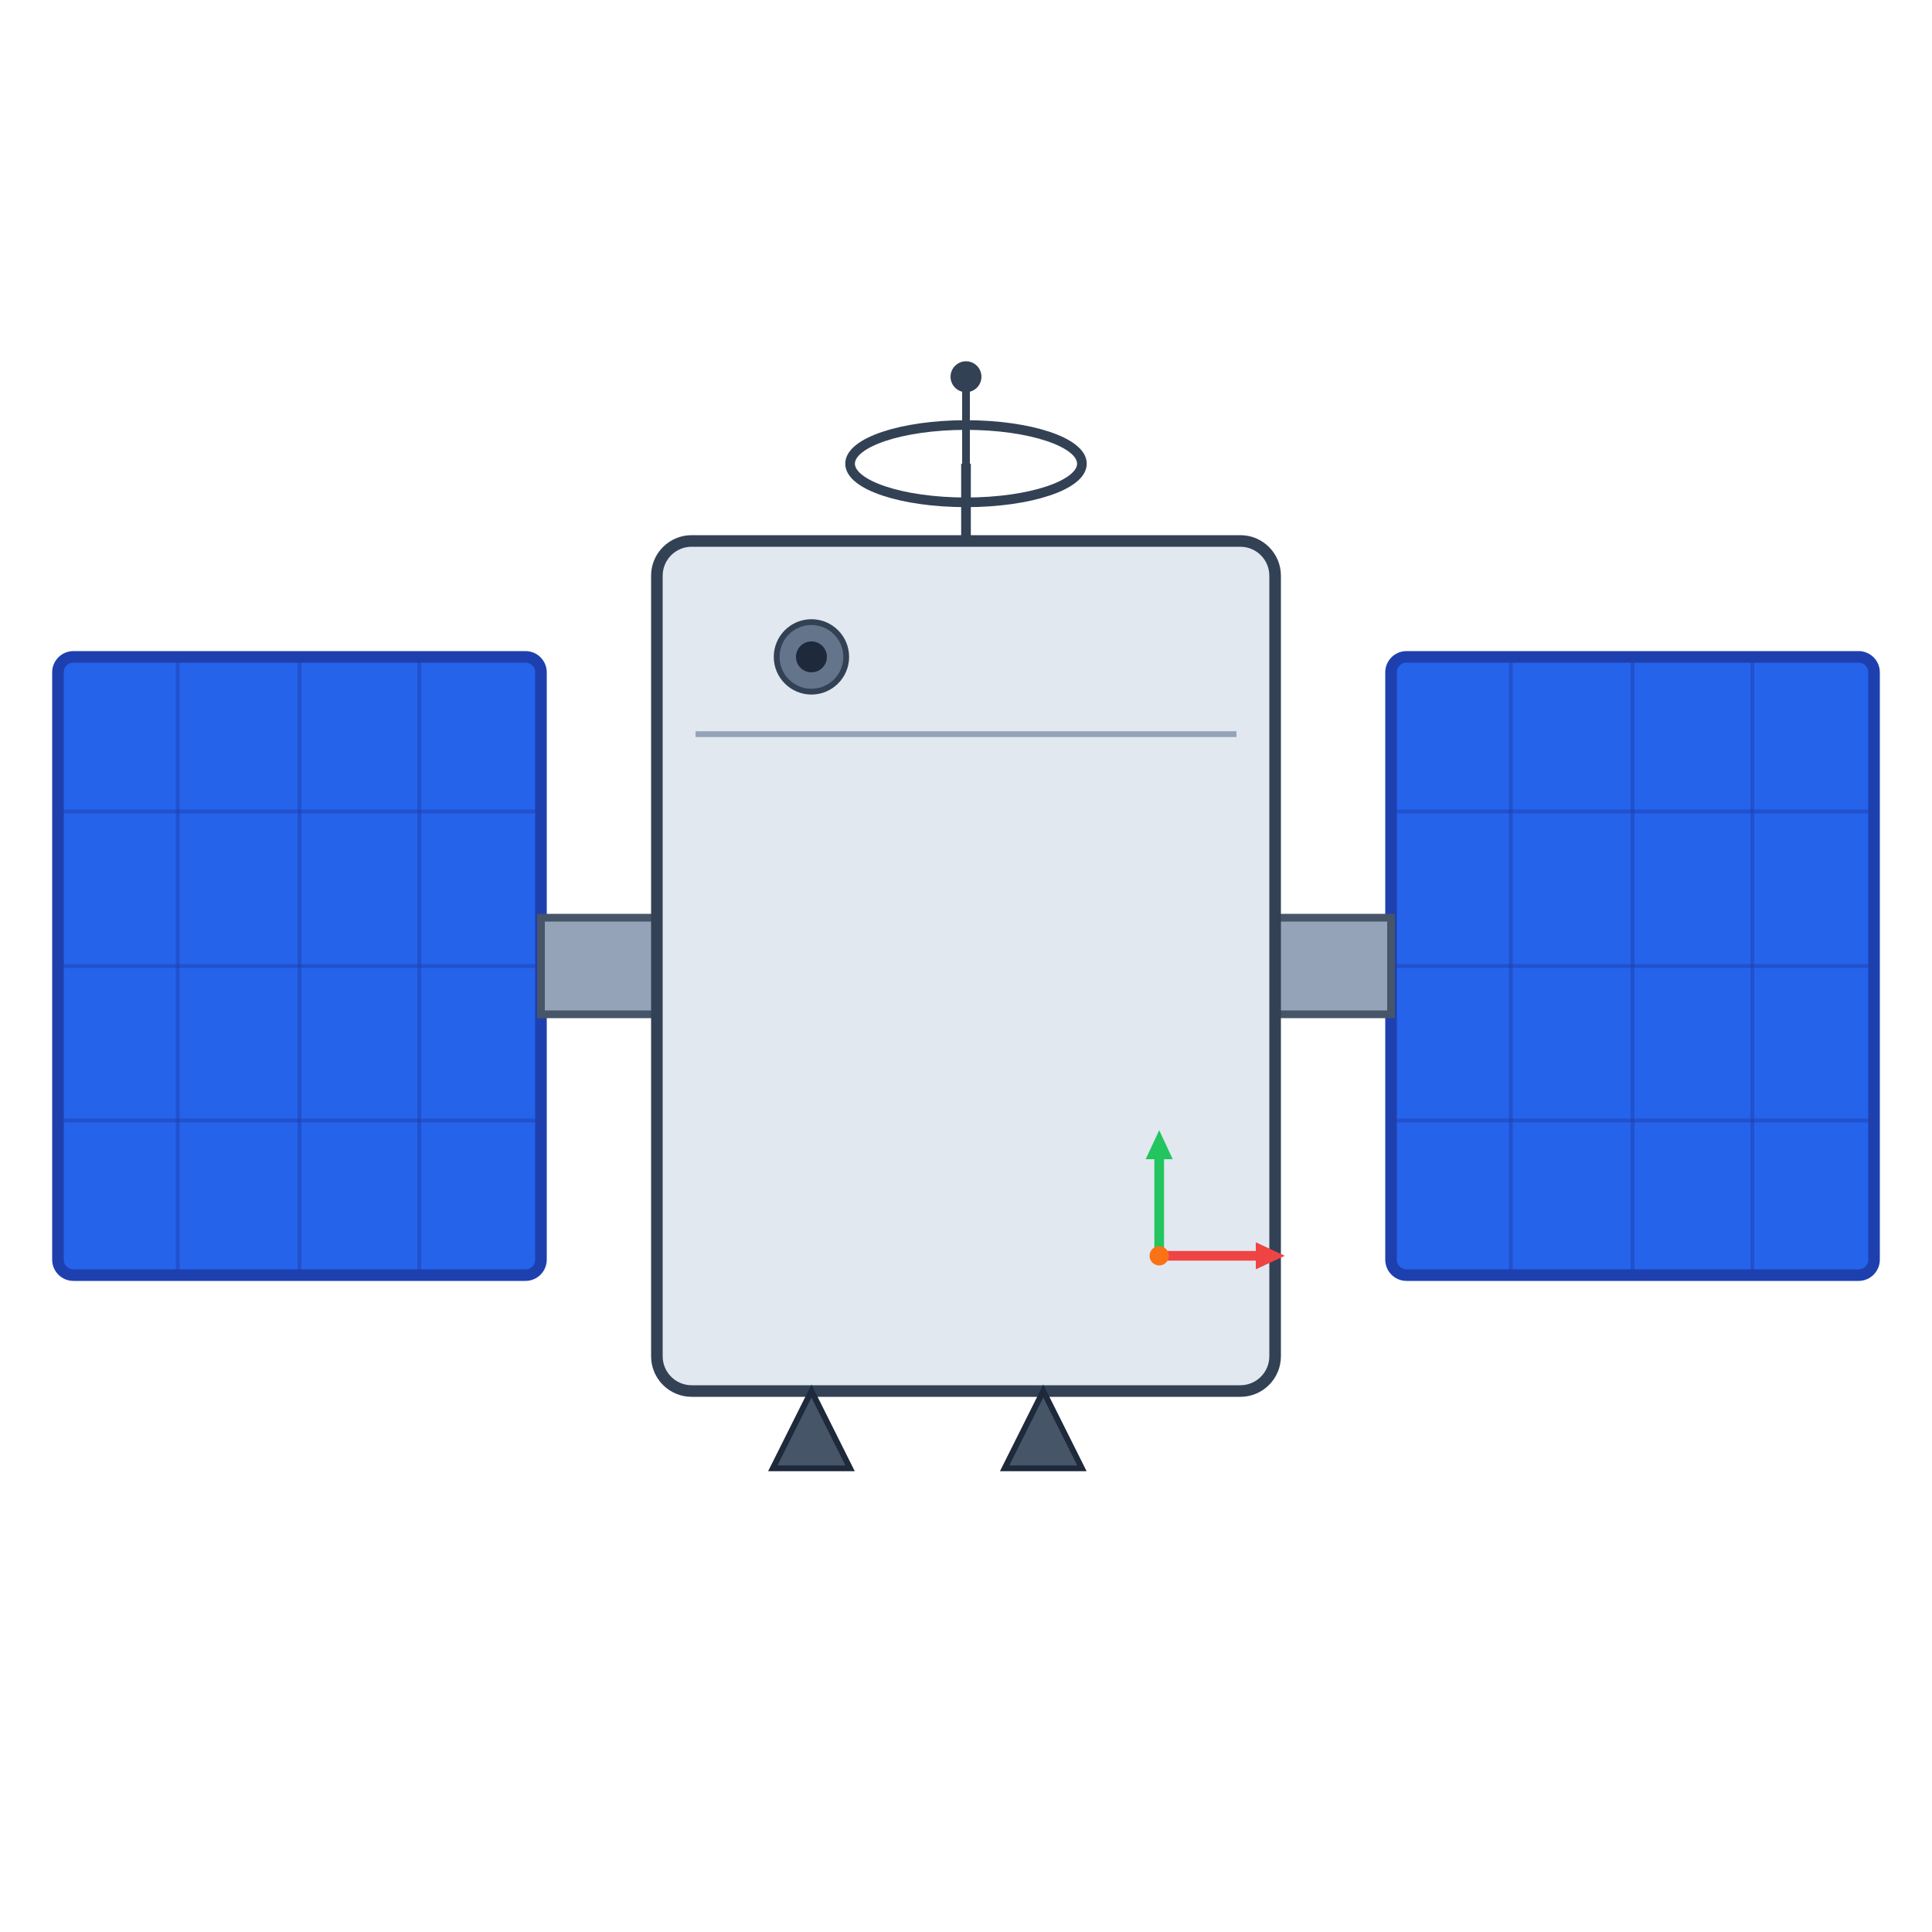
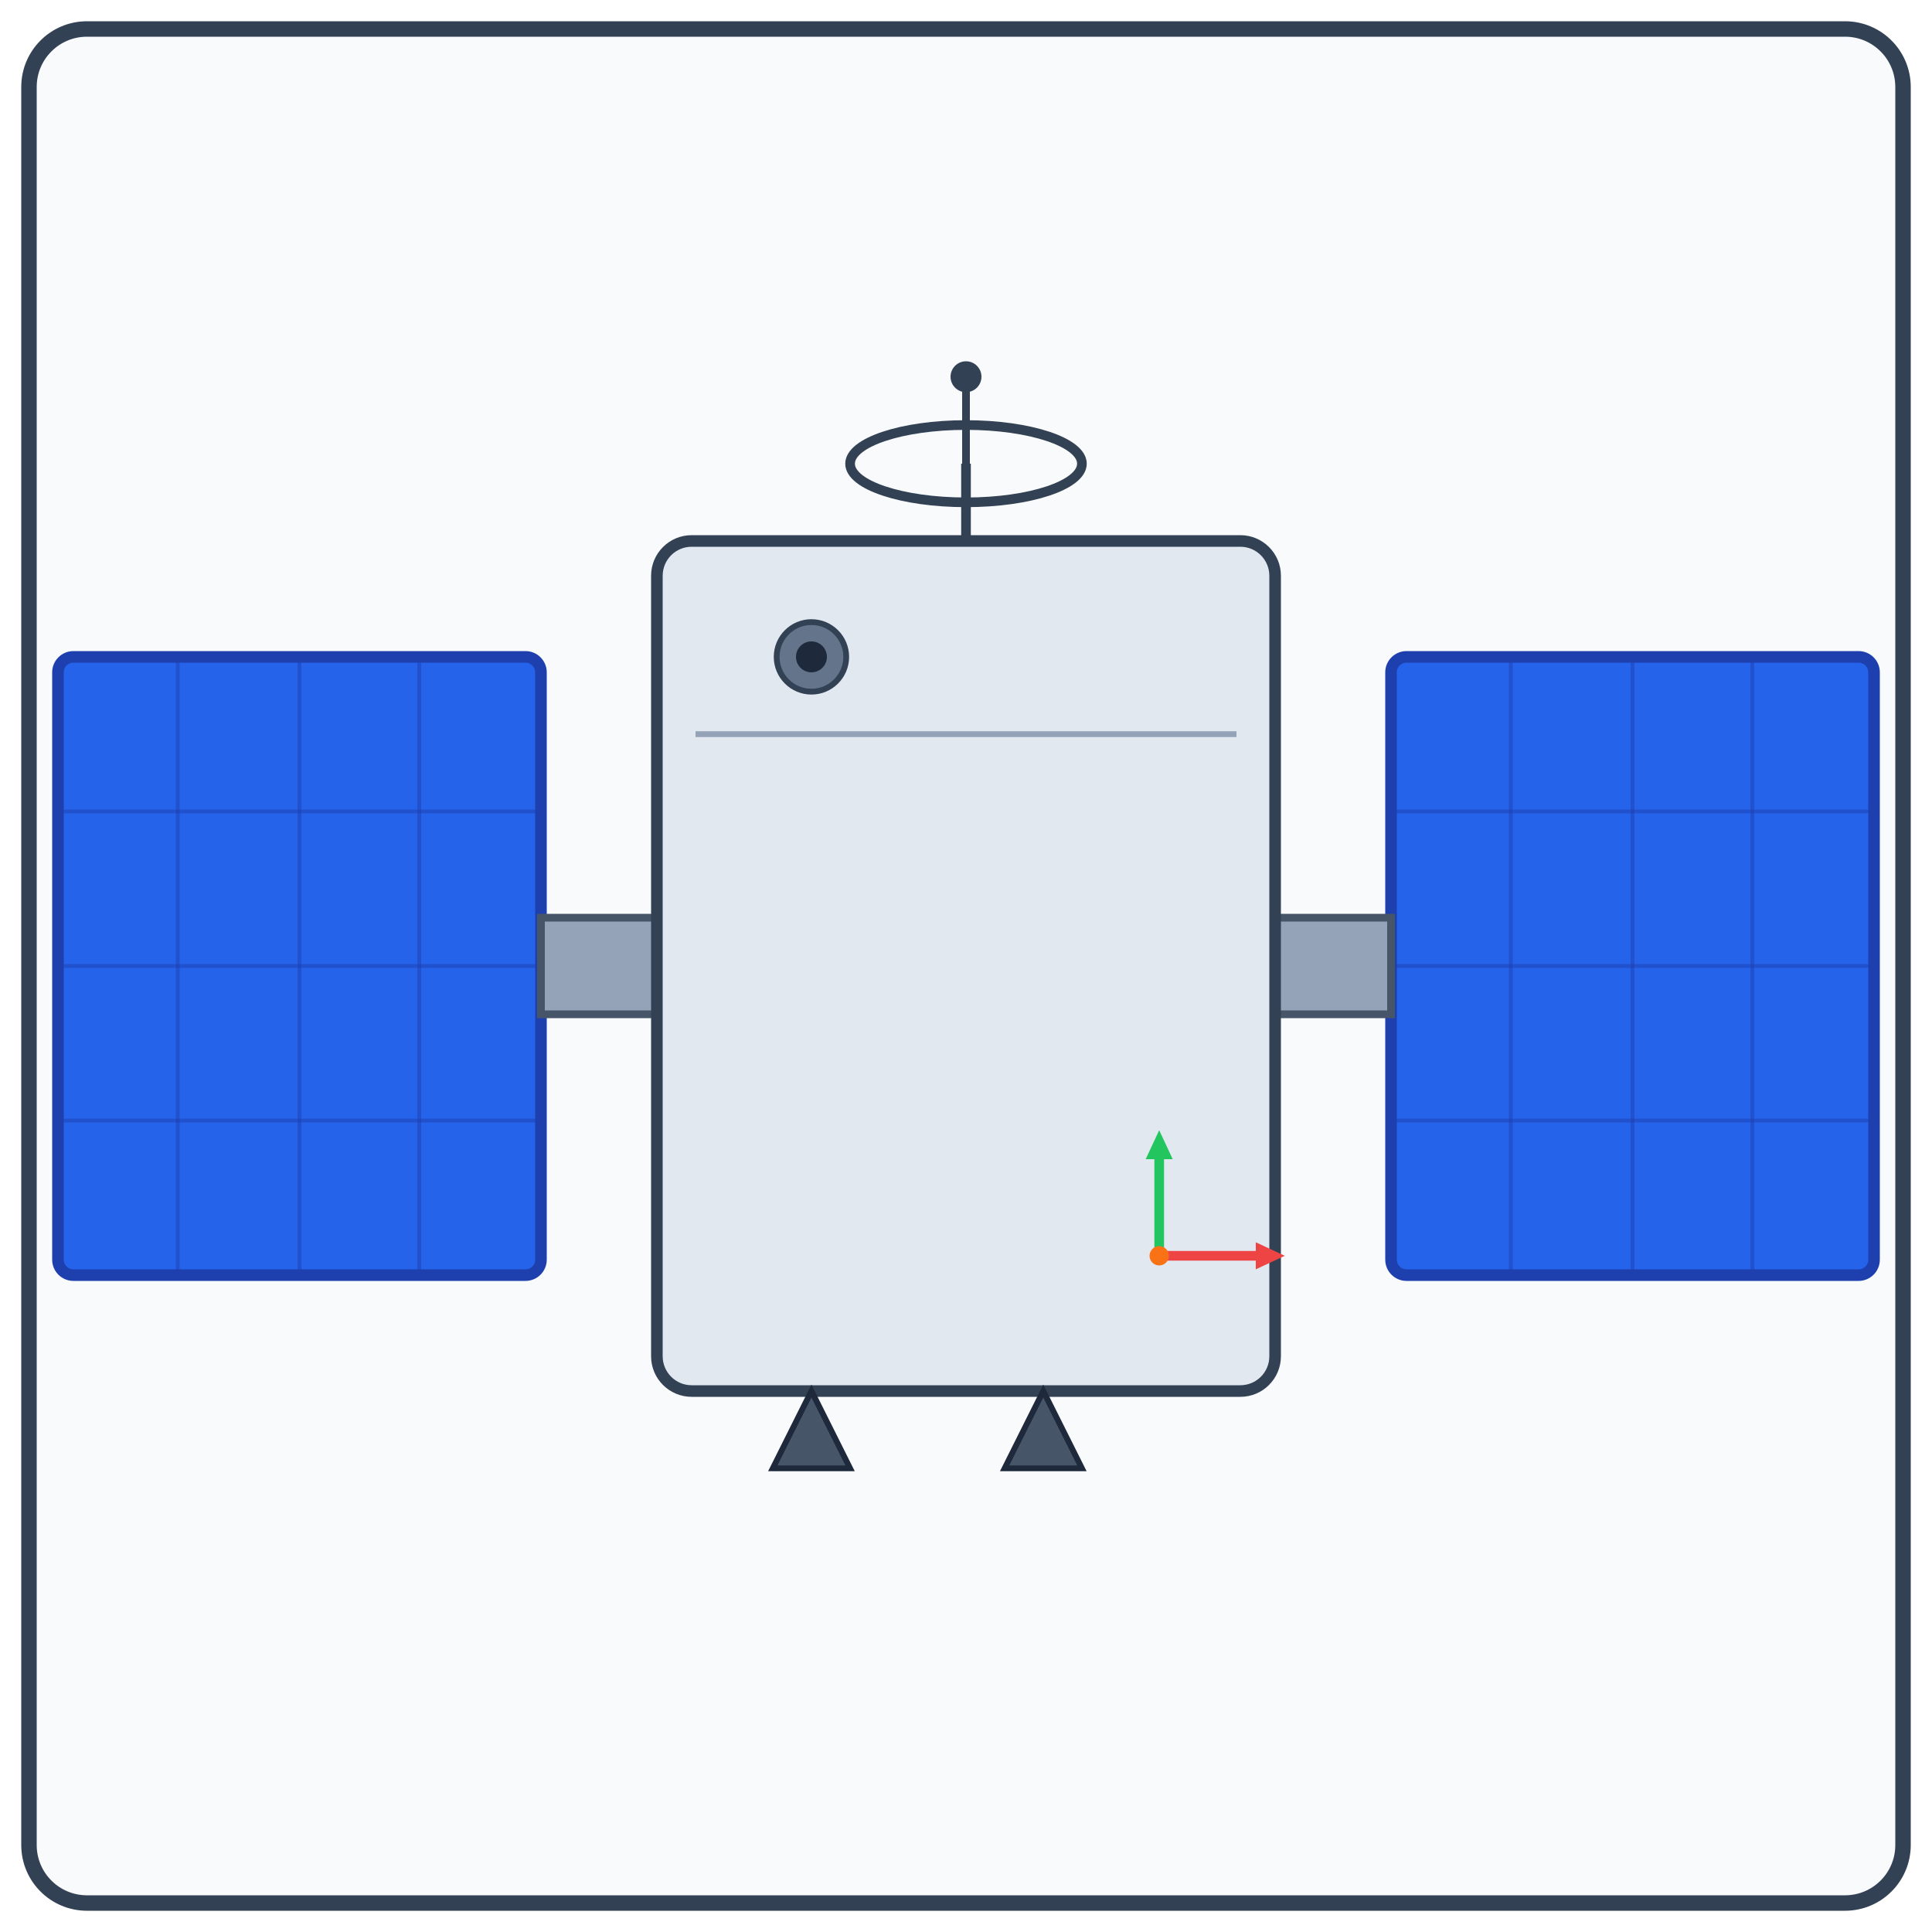
<svg xmlns="http://www.w3.org/2000/svg" viewBox="0 0 1000 1000">
+   <rect x="15" y="15" width="970" height="970" rx="30" ry="30" fill="#f8fafc" stroke="#334155" stroke-width="8" />
  <rect x="30" y="340" width="250" height="320" rx="8" ry="8" fill="#2563eb" stroke="#1e40af" stroke-width="6" />
  <line x1="92" y1="340" x2="92" y2="660" stroke="#1e40af" stroke-width="2" opacity="0.5" />
  <line x1="155" y1="340" x2="155" y2="660" stroke="#1e40af" stroke-width="2" opacity="0.5" />
  <line x1="217" y1="340" x2="217" y2="660" stroke="#1e40af" stroke-width="2" opacity="0.5" />
  <line x1="30" y1="420" x2="280" y2="420" stroke="#1e40af" stroke-width="2" opacity="0.5" />
  <line x1="30" y1="500" x2="280" y2="500" stroke="#1e40af" stroke-width="2" opacity="0.5" />
  <line x1="30" y1="580" x2="280" y2="580" stroke="#1e40af" stroke-width="2" opacity="0.5" />
  <rect x="720" y="340" width="250" height="320" rx="8" ry="8" fill="#2563eb" stroke="#1e40af" stroke-width="6" />
  <line x1="782" y1="340" x2="782" y2="660" stroke="#1e40af" stroke-width="2" opacity="0.5" />
  <line x1="845" y1="340" x2="845" y2="660" stroke="#1e40af" stroke-width="2" opacity="0.5" />
  <line x1="907" y1="340" x2="907" y2="660" stroke="#1e40af" stroke-width="2" opacity="0.5" />
  <line x1="720" y1="420" x2="970" y2="420" stroke="#1e40af" stroke-width="2" opacity="0.5" />
  <line x1="720" y1="500" x2="970" y2="500" stroke="#1e40af" stroke-width="2" opacity="0.5" />
  <line x1="720" y1="580" x2="970" y2="580" stroke="#1e40af" stroke-width="2" opacity="0.5" />
  <rect x="280" y="475" width="100" height="50" fill="#94a3b8" stroke="#475569" stroke-width="4" />
  <rect x="620" y="475" width="100" height="50" fill="#94a3b8" stroke="#475569" stroke-width="4" />
  <rect x="340" y="280" width="320" height="440" rx="18" ry="18" fill="#e2e8f0" stroke="#334155" stroke-width="6" />
  <line x1="360" y1="380" x2="640" y2="380" stroke="#94a3b8" stroke-width="3" />
  <ellipse cx="500" cy="240" rx="60" ry="20" fill="none" stroke="#334155" stroke-width="5" />
  <line x1="500" y1="240" x2="500" y2="280" stroke="#334155" stroke-width="5" />
  <line x1="500" y1="200" x2="500" y2="240" stroke="#334155" stroke-width="4" />
  <circle cx="500" cy="195" r="8" fill="#334155" />
  <circle cx="420" cy="340" r="18" fill="#64748b" stroke="#334155" stroke-width="3" />
  <circle cx="420" cy="340" r="8" fill="#1e293b" />
  <polygon points="420,720 440,760 400,760" fill="#475569" stroke="#1e293b" stroke-width="3" />
  <polygon points="540,720 560,760 520,760" fill="#475569" stroke="#1e293b" stroke-width="3" />
  <line x1="600" y1="650" x2="650" y2="650" stroke="#ef4444" stroke-width="5" />
  <polygon points="650,643 665,650 650,657" fill="#ef4444" />
  <line x1="600" y1="650" x2="600" y2="600" stroke="#22c55e" stroke-width="5" />
  <polygon points="593,600 600,585 607,600" fill="#22c55e" />
  <circle cx="600" cy="650" r="5" fill="#f97316" />
</svg>
